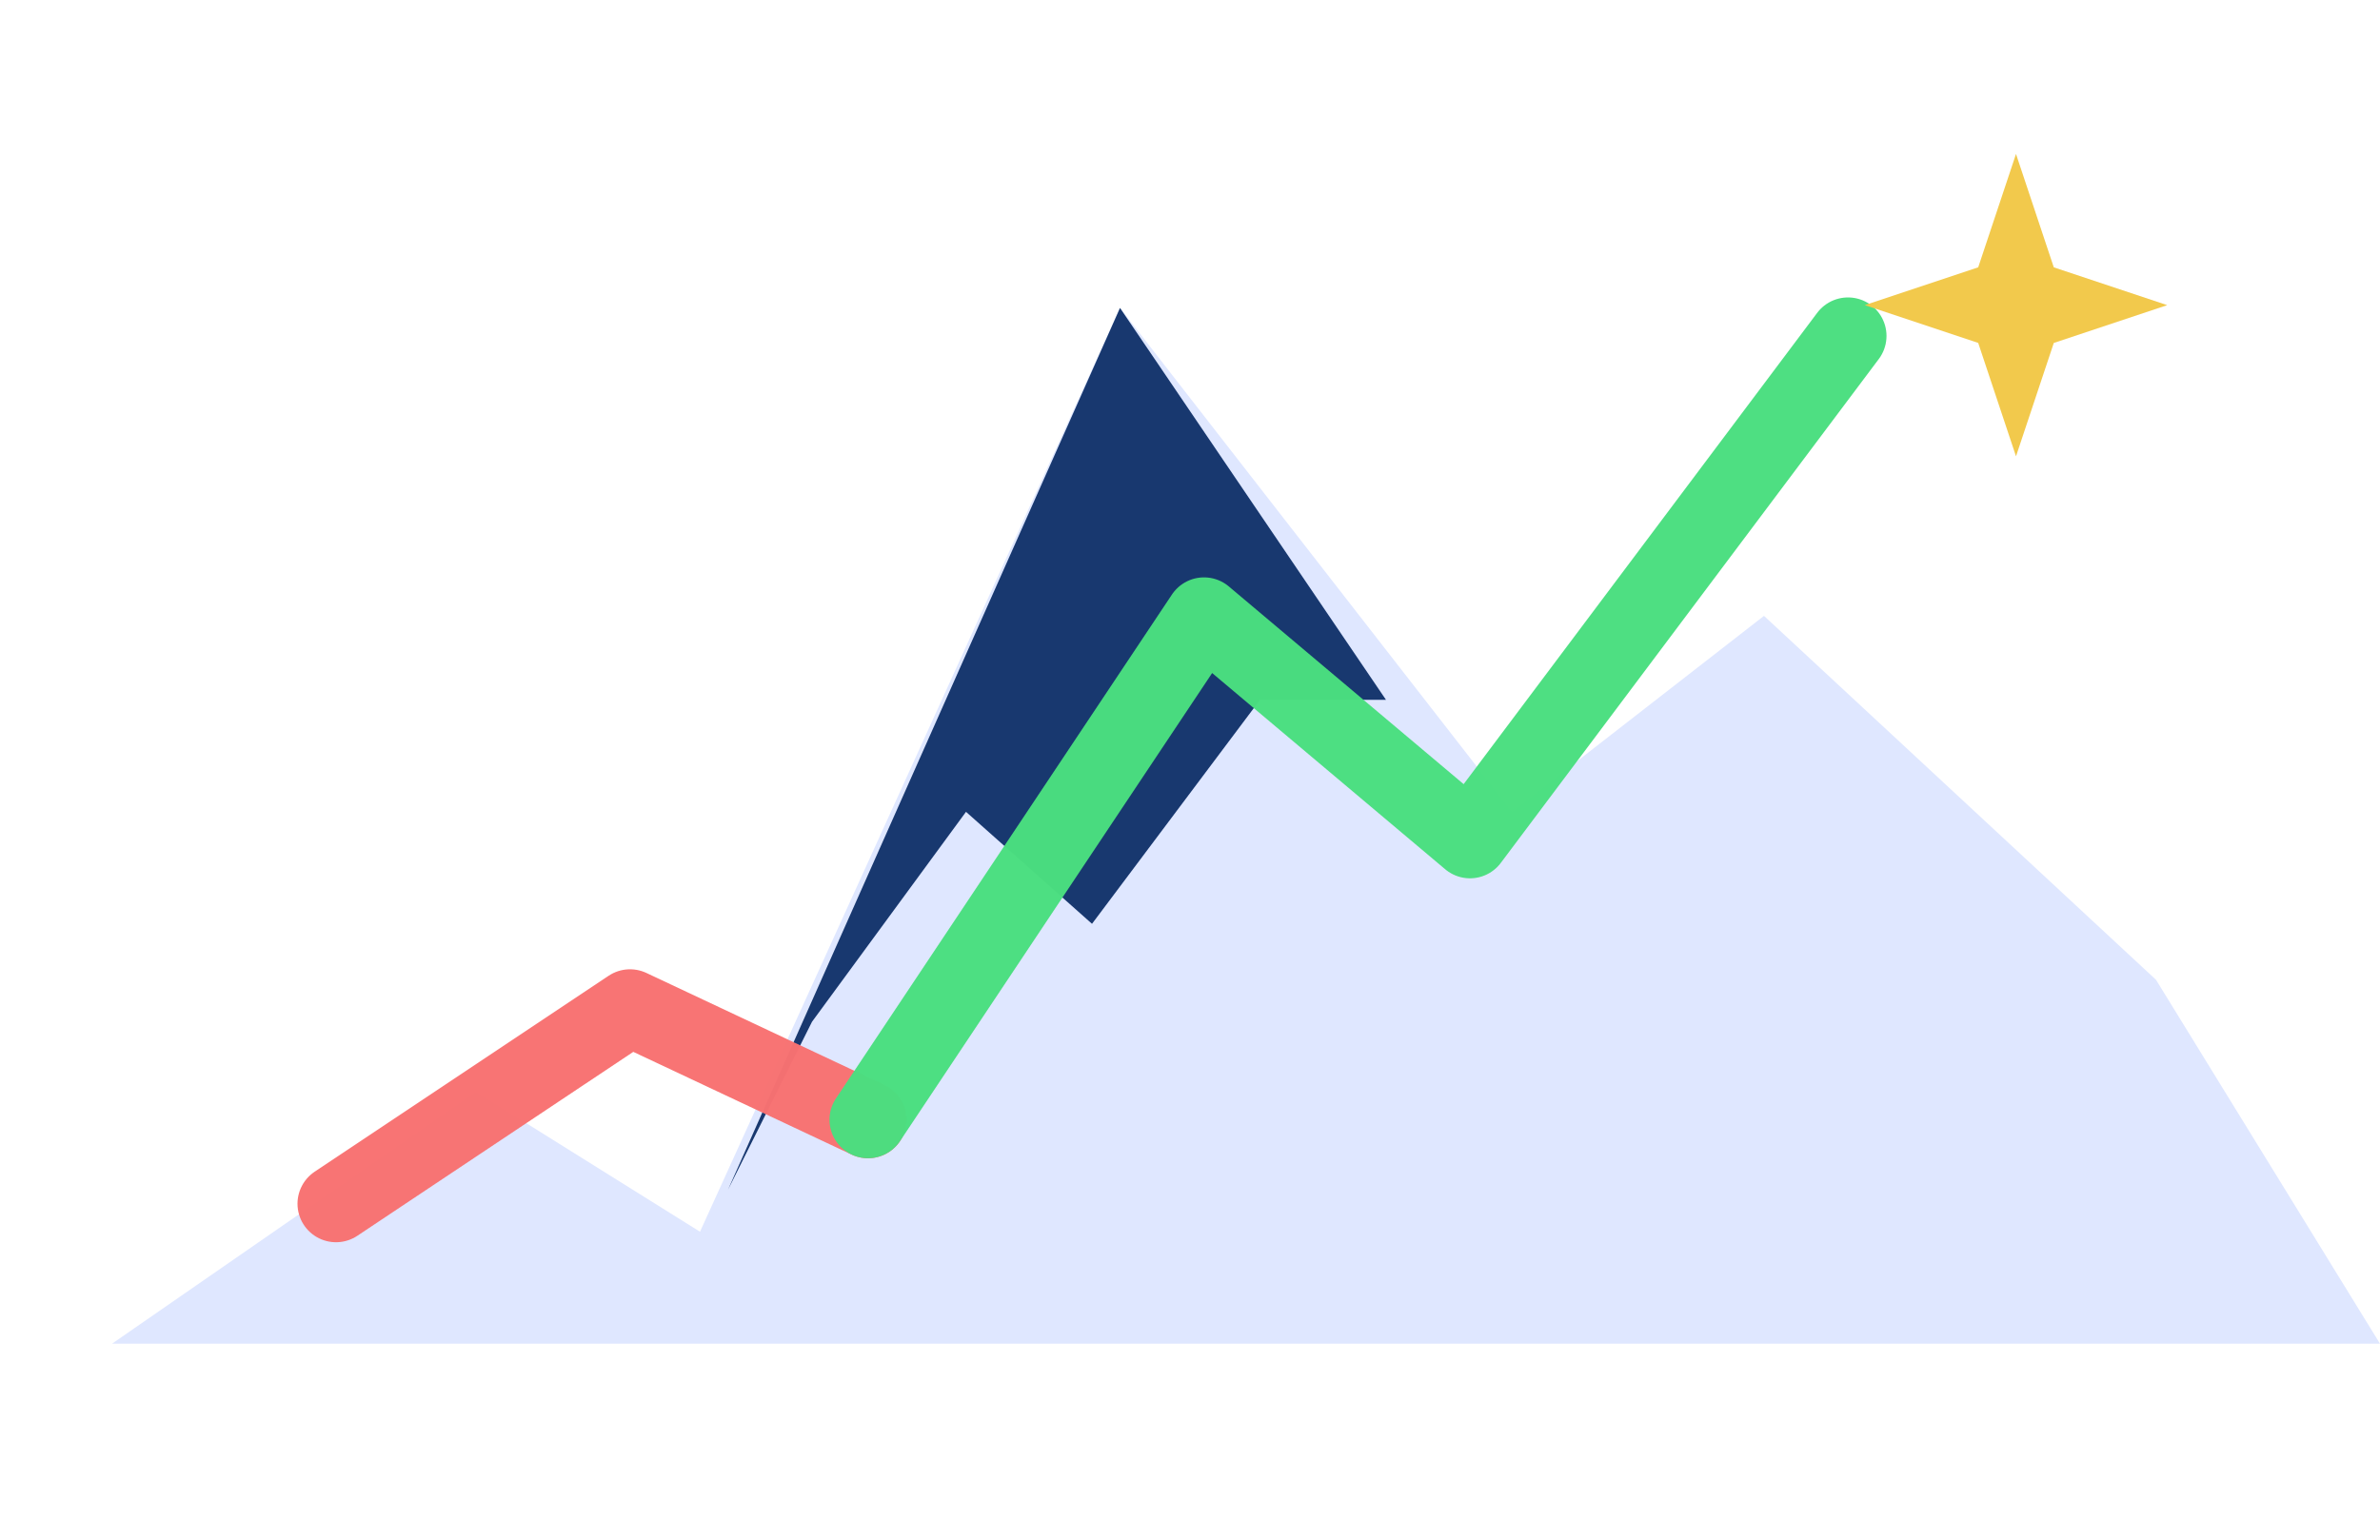
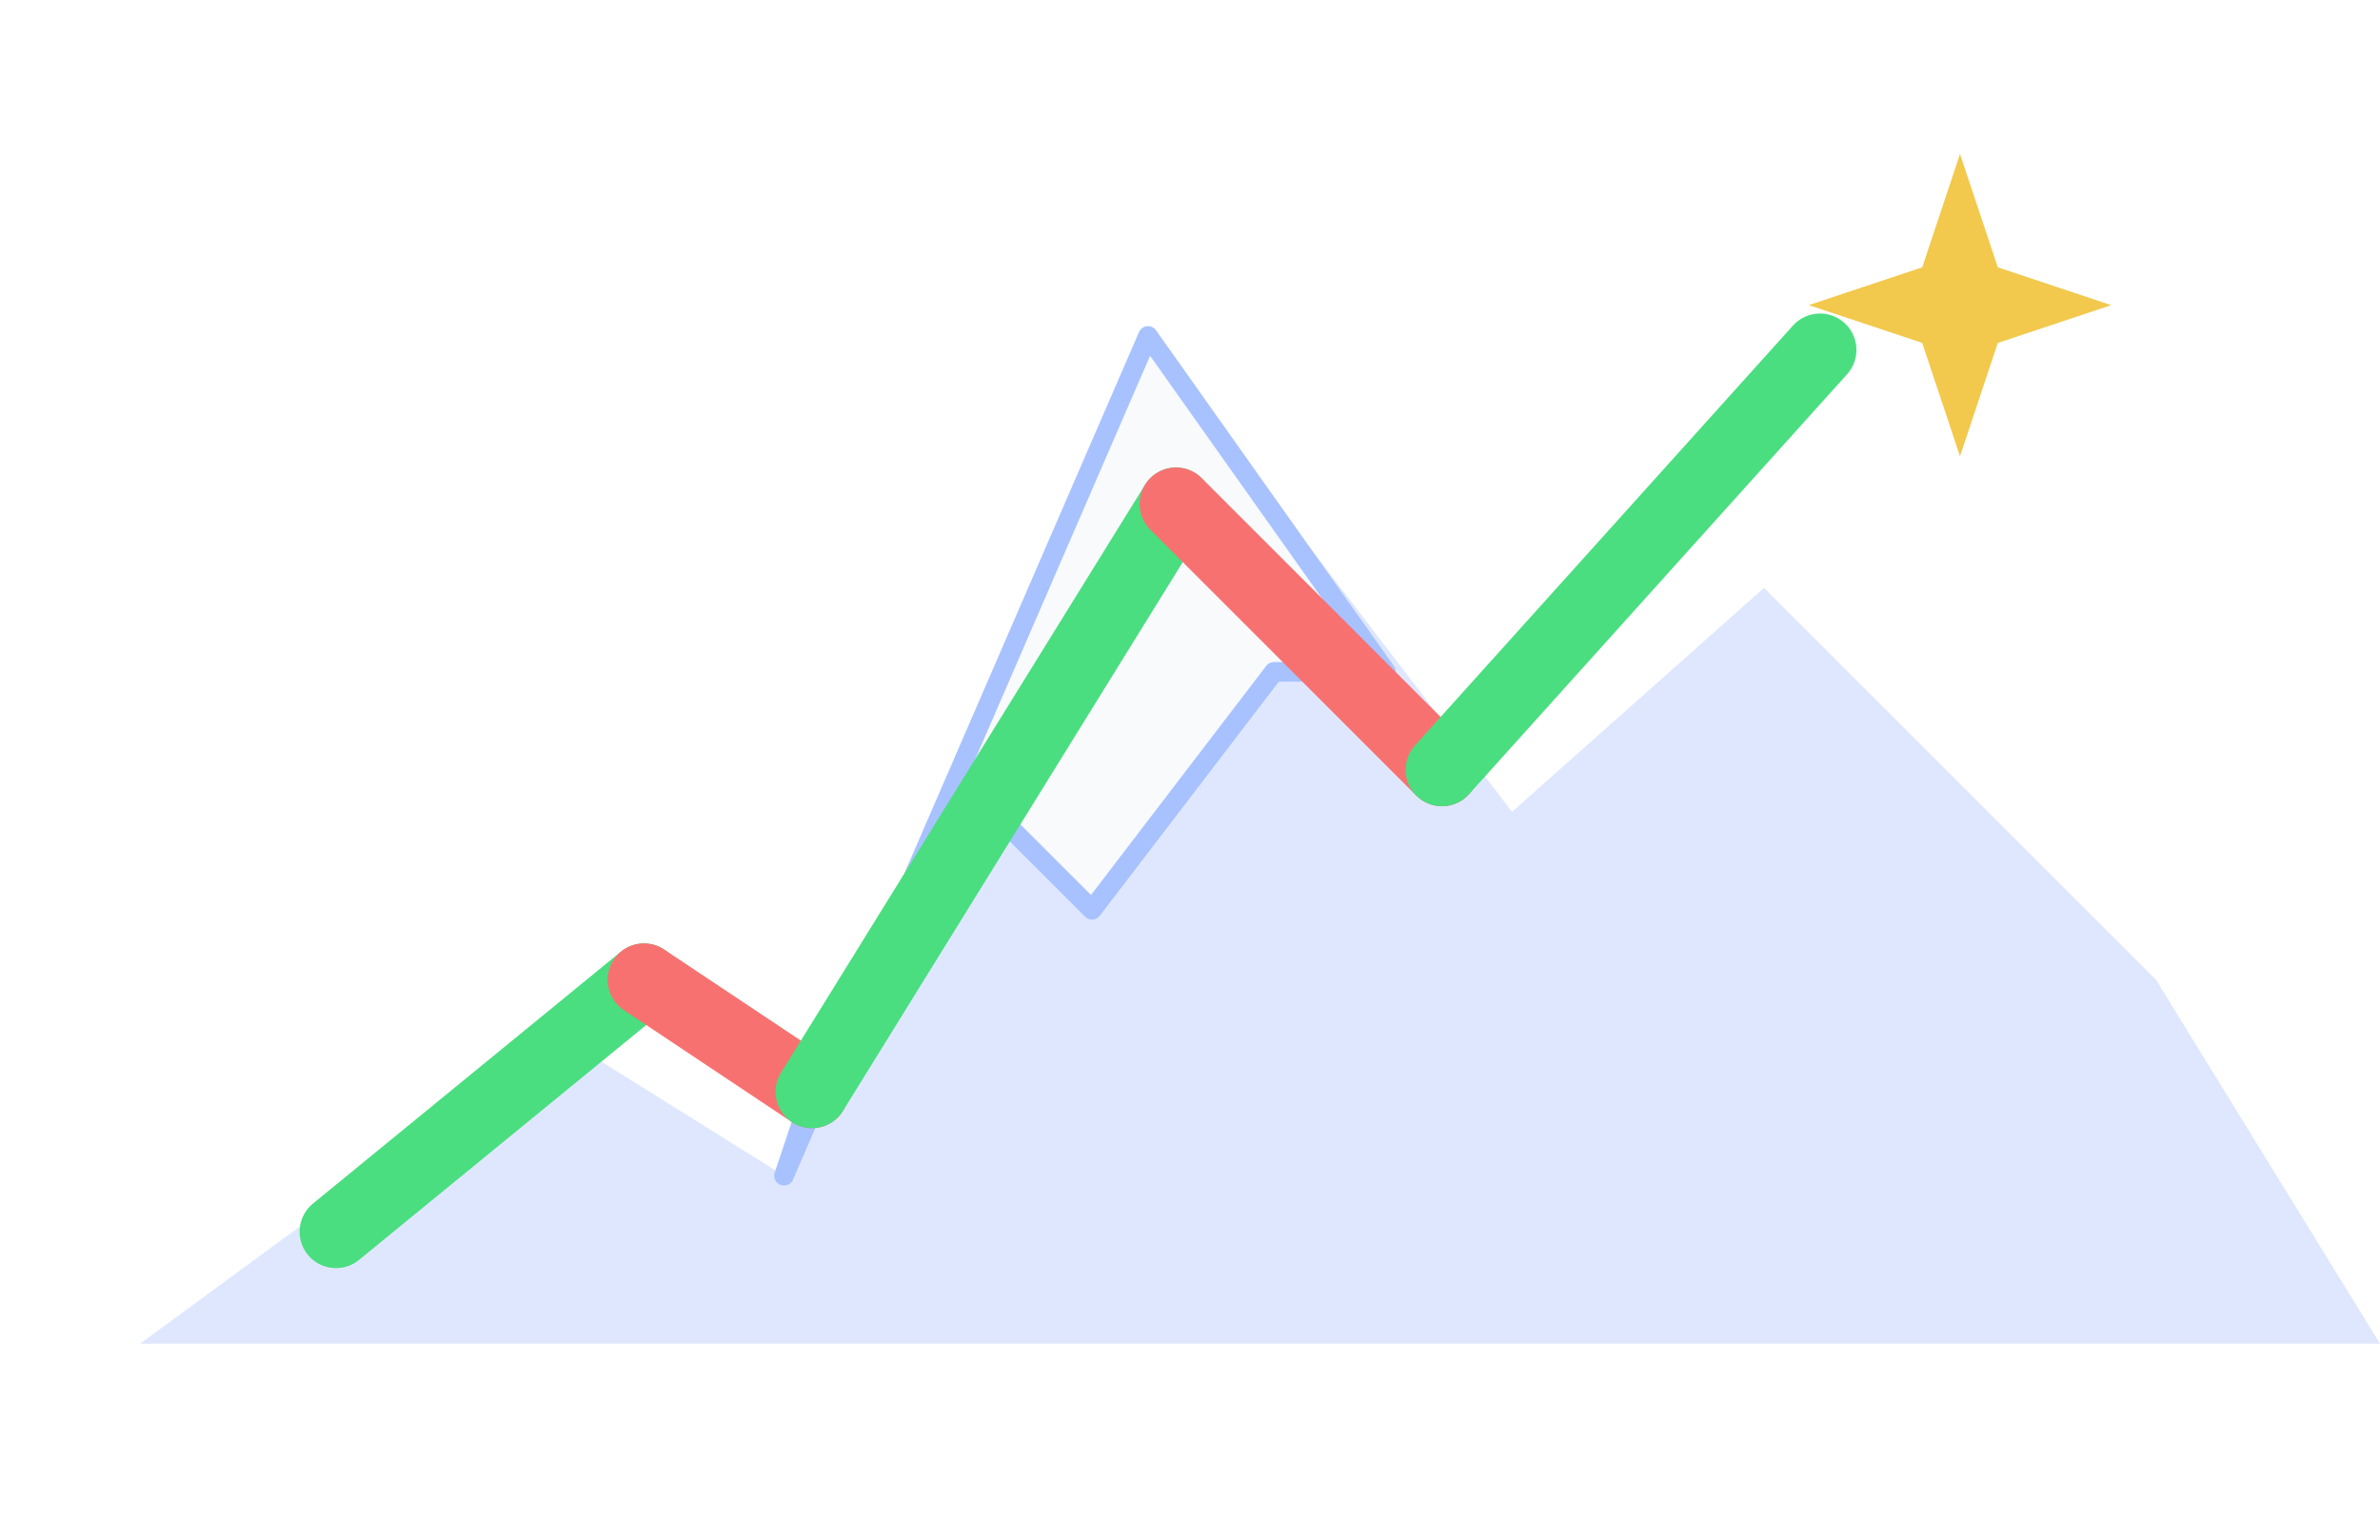
<svg xmlns="http://www.w3.org/2000/svg" viewBox="0 0 170 110">
-   <path d="M8 96 L34 78 L50 88 L80 22 L108 58 L126 44 L154 70 L170 96 Z" fill="#dfe7ff" />
-   <path d="M52 85 L80 22 L99 50 L90 50 L78 66 L69 58 L58 73 Z" fill="#18386f" />
-   <path d="M24 86 L45 72 L62 80" fill="none" stroke="#f87171" stroke-width="5.5" stroke-linecap="round" stroke-linejoin="round" opacity="0.98" />
-   <path d="M62 80 L86 44 L105 60 L132 24" fill="none" stroke="#4ade80" stroke-width="5.5" stroke-linecap="round" stroke-linejoin="round" opacity="0.98" />
-   <path d="M144 11 L146.7 19.1 L154.8 21.8 L146.7 24.5 L144 32.6 L141.3 24.5 L133.2 21.8 L141.3 19.1 Z" fill="#f2c94c" />
+   <path d="M10 96 L40 74 L56 84 L82 24 L108 58 L126 42 L154 70 L170 96 Z" fill="#dfe7ff" />
+   <path d="M56 84 L82 24 L99 48 L91 48 L78 65 L70 57 L60 72 Z" fill="#f8fafc" stroke="#a8c2ff" stroke-width="1.4" stroke-linejoin="round" />
+   <path d="M24 88 L46 70" fill="none" stroke="#4ade80" stroke-width="5.2" stroke-linecap="round" />
+   <path d="M46 70 L58 78" fill="none" stroke="#f87171" stroke-width="5.2" stroke-linecap="round" />
+   <path d="M58 78 L84 36" fill="none" stroke="#4ade80" stroke-width="5.2" stroke-linecap="round" />
+   <path d="M84 36 L103 55" fill="none" stroke="#f87171" stroke-width="5.2" stroke-linecap="round" />
+   <path d="M103 55 L130 25" fill="none" stroke="#4ade80" stroke-width="5.2" stroke-linecap="round" />
+   <path d="M140 11 L142.7 19.1 L150.8 21.8 L142.7 24.5 L140 32.6 L137.3 24.5 L129.2 21.8 L137.3 19.1 Z" fill="#f2c94c" />
</svg>
